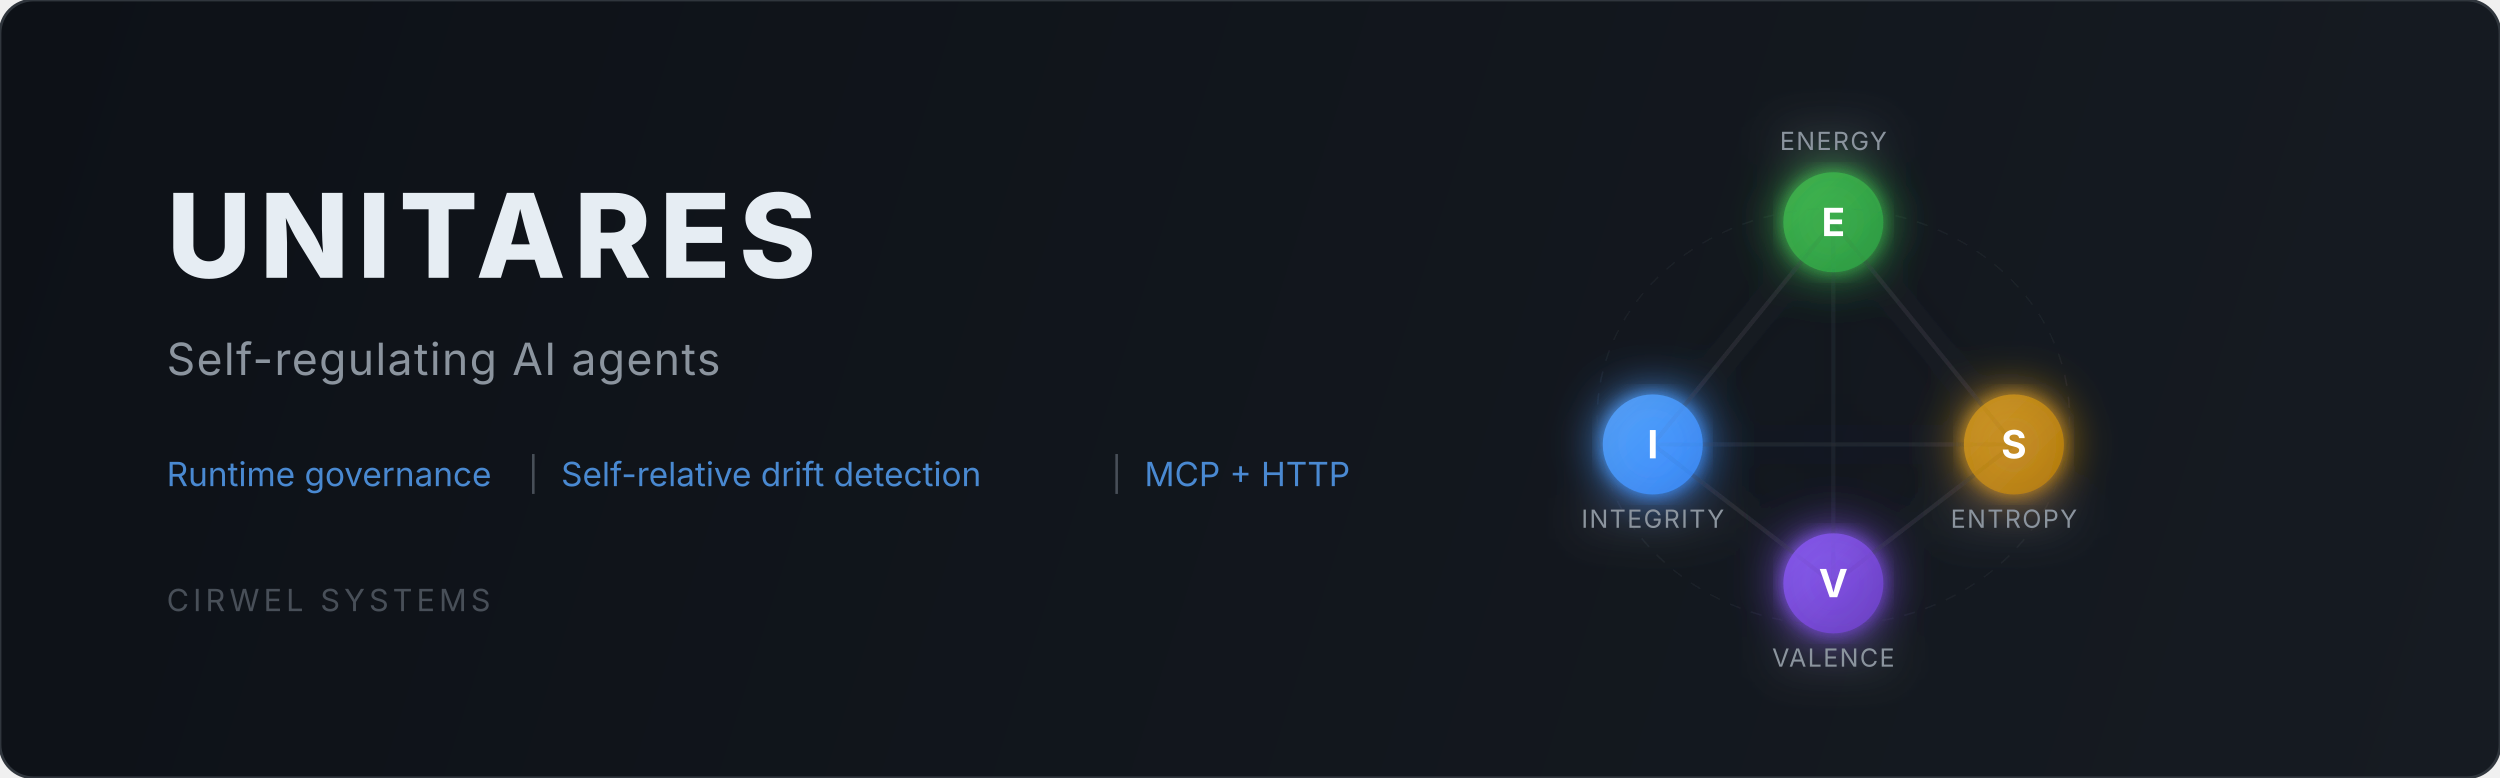
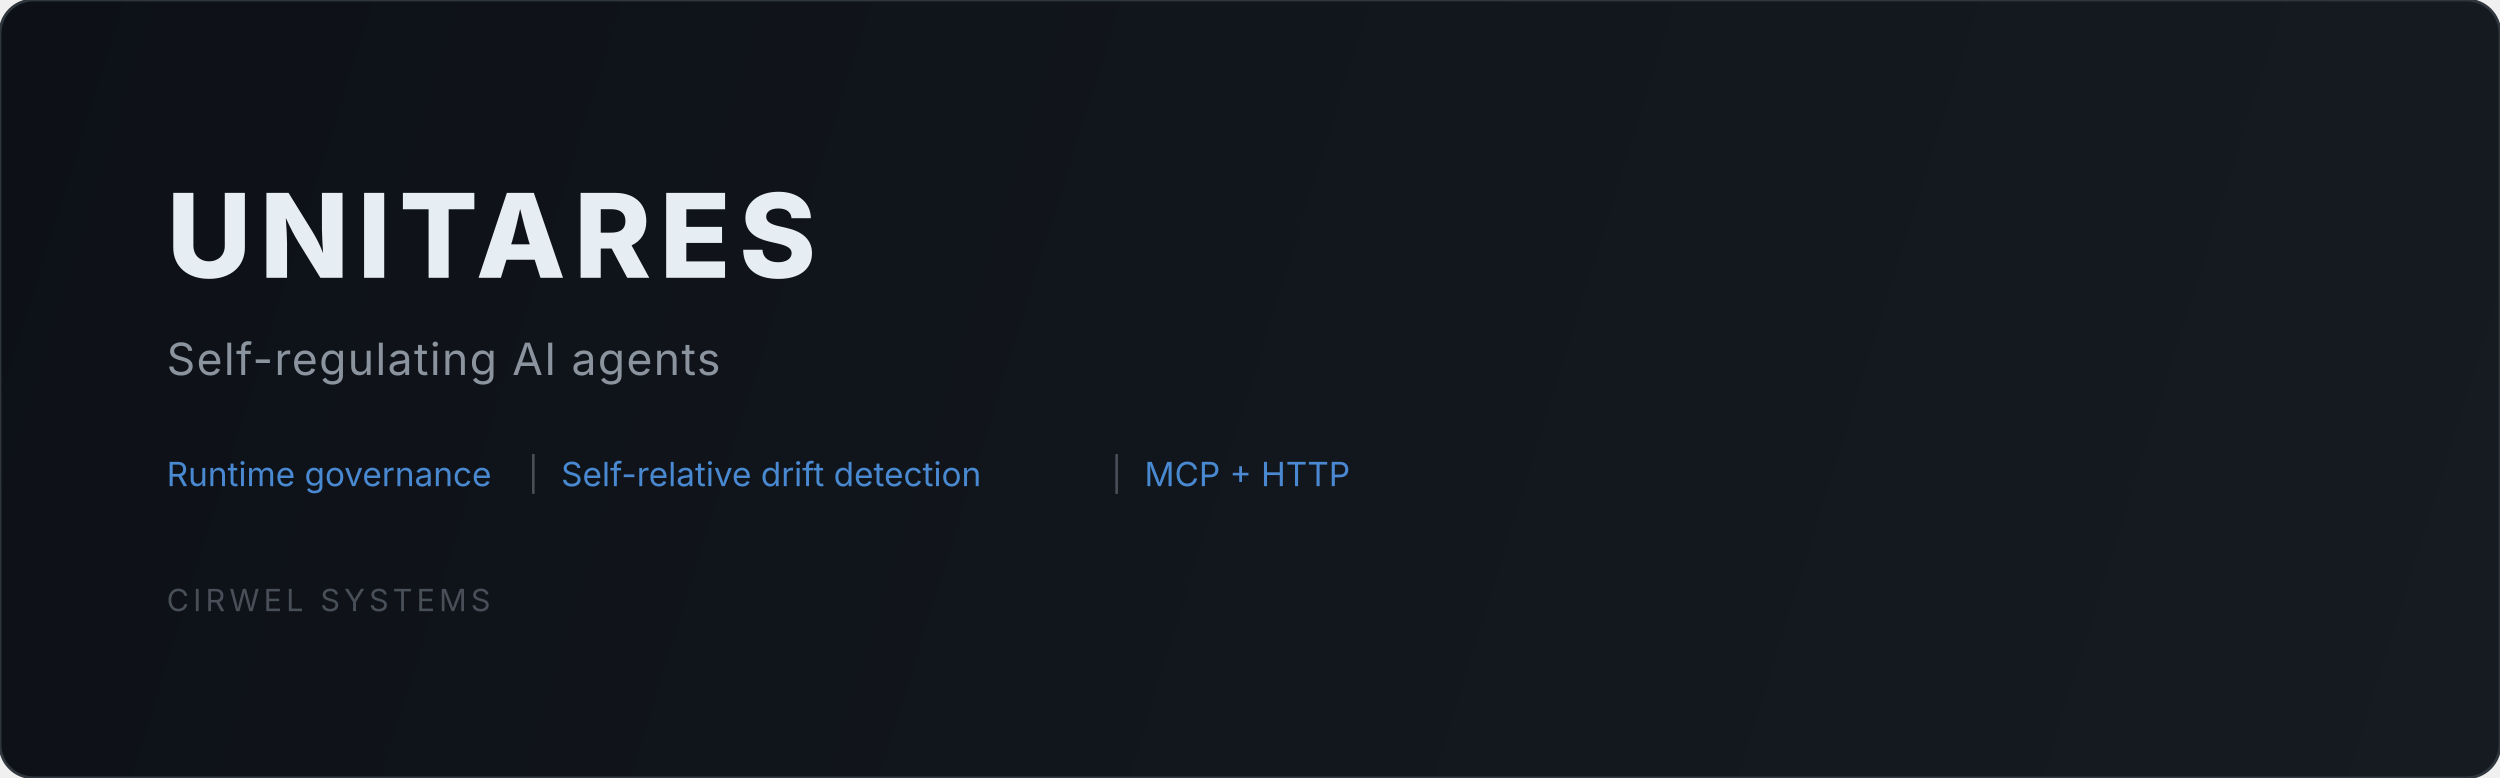
<svg xmlns="http://www.w3.org/2000/svg" viewBox="0 0 900 280" fill="none">
  <defs>
    <linearGradient id="bg" x1="0" y1="0" x2="900" y2="280" gradientUnits="userSpaceOnUse">
      <stop offset="0%" stop-color="#0d1117" />
      <stop offset="100%" stop-color="#161b22" />
    </linearGradient>
    <linearGradient id="accent" x1="0" y1="0" x2="1" y2="1">
      <stop offset="0%" stop-color="#58a6ff" />
      <stop offset="100%" stop-color="#8b5cf6" />
    </linearGradient>
    <linearGradient id="node-e" x1="0" y1="0" x2="1" y2="1">
      <stop offset="0%" stop-color="#3fb950" />
      <stop offset="100%" stop-color="#2ea043" />
    </linearGradient>
    <linearGradient id="node-i" x1="0" y1="0" x2="1" y2="1">
      <stop offset="0%" stop-color="#58a6ff" />
      <stop offset="100%" stop-color="#388bfd" />
    </linearGradient>
    <linearGradient id="node-s" x1="0" y1="0" x2="1" y2="1">
      <stop offset="0%" stop-color="#d29922" />
      <stop offset="100%" stop-color="#bb8009" />
    </linearGradient>
    <linearGradient id="node-v" x1="0" y1="0" x2="1" y2="1">
      <stop offset="0%" stop-color="#8b5cf6" />
      <stop offset="100%" stop-color="#6e40c9" />
    </linearGradient>
    <filter id="glow">
      <feGaussianBlur stdDeviation="3" result="blur" />
      <feMerge>
        <feMergeNode in="blur" />
        <feMergeNode in="SourceGraphic" />
      </feMerge>
    </filter>
    <filter id="soft-glow">
      <feGaussianBlur stdDeviation="8" result="blur" />
      <feMerge>
        <feMergeNode in="blur" />
        <feMergeNode in="SourceGraphic" />
      </feMerge>
    </filter>
  </defs>
  <rect width="900" height="280" rx="12" fill="url(#bg)" />
  <rect width="900" height="280" rx="12" fill="none" stroke="#30363d" stroke-width="1" />
-   <g transform="translate(660, 140)" filter="url(#soft-glow)">
-     <line x1="0" y1="-60" x2="-65" y2="20" stroke="#30363d" stroke-width="1.5" opacity="0.6" />
-     <line x1="0" y1="-60" x2="65" y2="20" stroke="#30363d" stroke-width="1.5" opacity="0.6" />
-     <line x1="-65" y1="20" x2="0" y2="70" stroke="#30363d" stroke-width="1.5" opacity="0.6" />
-     <line x1="65" y1="20" x2="0" y2="70" stroke="#30363d" stroke-width="1.5" opacity="0.6" />
-     <line x1="-65" y1="20" x2="65" y2="20" stroke="#30363d" stroke-width="1.5" opacity="0.4" />
-     <line x1="0" y1="-60" x2="0" y2="70" stroke="#30363d" stroke-width="1.5" opacity="0.3" />
-     <ellipse cx="0" cy="10" rx="85" ry="75" fill="none" stroke="#30363d" stroke-width="0.5" opacity="0.3" stroke-dasharray="4 4" />
-     <circle cx="0" cy="-60" r="18" fill="url(#node-e)" opacity="0.9" filter="url(#glow)" />
-     <text x="0" y="-55" text-anchor="middle" font-family="system-ui, -apple-system, sans-serif" font-size="14" font-weight="700" fill="#ffffff">E</text>
-     <circle cx="-65" cy="20" r="18" fill="url(#node-i)" opacity="0.9" filter="url(#glow)" />
-     <text x="-65" y="25" text-anchor="middle" font-family="system-ui, -apple-system, sans-serif" font-size="14" font-weight="700" fill="#ffffff">I</text>
-     <circle cx="65" cy="20" r="18" fill="url(#node-s)" opacity="0.9" filter="url(#glow)" />
-     <text x="65" y="25" text-anchor="middle" font-family="system-ui, -apple-system, sans-serif" font-size="14" font-weight="700" fill="#ffffff">S</text>
-     <circle cx="0" cy="70" r="18" fill="url(#node-v)" opacity="0.9" filter="url(#glow)" />
-     <text x="0" y="75" text-anchor="middle" font-family="system-ui, -apple-system, sans-serif" font-size="14" font-weight="700" fill="#ffffff">V</text>
-     <text x="0" y="-86" text-anchor="middle" font-family="system-ui, -apple-system, sans-serif" font-size="9" fill="#8b949e" letter-spacing="0.5">ENERGY</text>
-     <text x="-65" y="50" text-anchor="middle" font-family="system-ui, -apple-system, sans-serif" font-size="9" fill="#8b949e" letter-spacing="0.5">INTEGRITY</text>
-     <text x="65" y="50" text-anchor="middle" font-family="system-ui, -apple-system, sans-serif" font-size="9" fill="#8b949e" letter-spacing="0.5">ENTROPY</text>
-     <text x="0" y="100" text-anchor="middle" font-family="system-ui, -apple-system, sans-serif" font-size="9" fill="#8b949e" letter-spacing="0.5">VALENCE</text>
-   </g>
  <g transform="translate(60, 0)">
    <text y="100" font-family="system-ui, -apple-system, sans-serif" font-size="42" font-weight="800" fill="#e6edf3" letter-spacing="3">UNITARES</text>
    <text y="135" font-family="system-ui, -apple-system, sans-serif" font-size="16" fill="#8b949e" letter-spacing="0.5">Self-regulating AI agents</text>
    <text y="175" font-family="system-ui, -apple-system, sans-serif" font-size="12" fill="#58a6ff" opacity="0.8">Runtime governance</text>
    <text y="175" x="130" font-family="system-ui, -apple-system, sans-serif" font-size="12" fill="#484f58">|</text>
    <text y="175" x="142" font-family="system-ui, -apple-system, sans-serif" font-size="12" fill="#58a6ff" opacity="0.8">Self-relative drift detection</text>
    <text y="175" x="340" font-family="system-ui, -apple-system, sans-serif" font-size="12" fill="#484f58">|</text>
    <text y="175" x="352" font-family="system-ui, -apple-system, sans-serif" font-size="12" fill="#58a6ff" opacity="0.8">MCP + HTTP</text>
    <text y="220" font-family="system-ui, -apple-system, sans-serif" font-size="11" fill="#484f58" letter-spacing="1.5">CIRWEL SYSTEMS</text>
  </g>
</svg>
